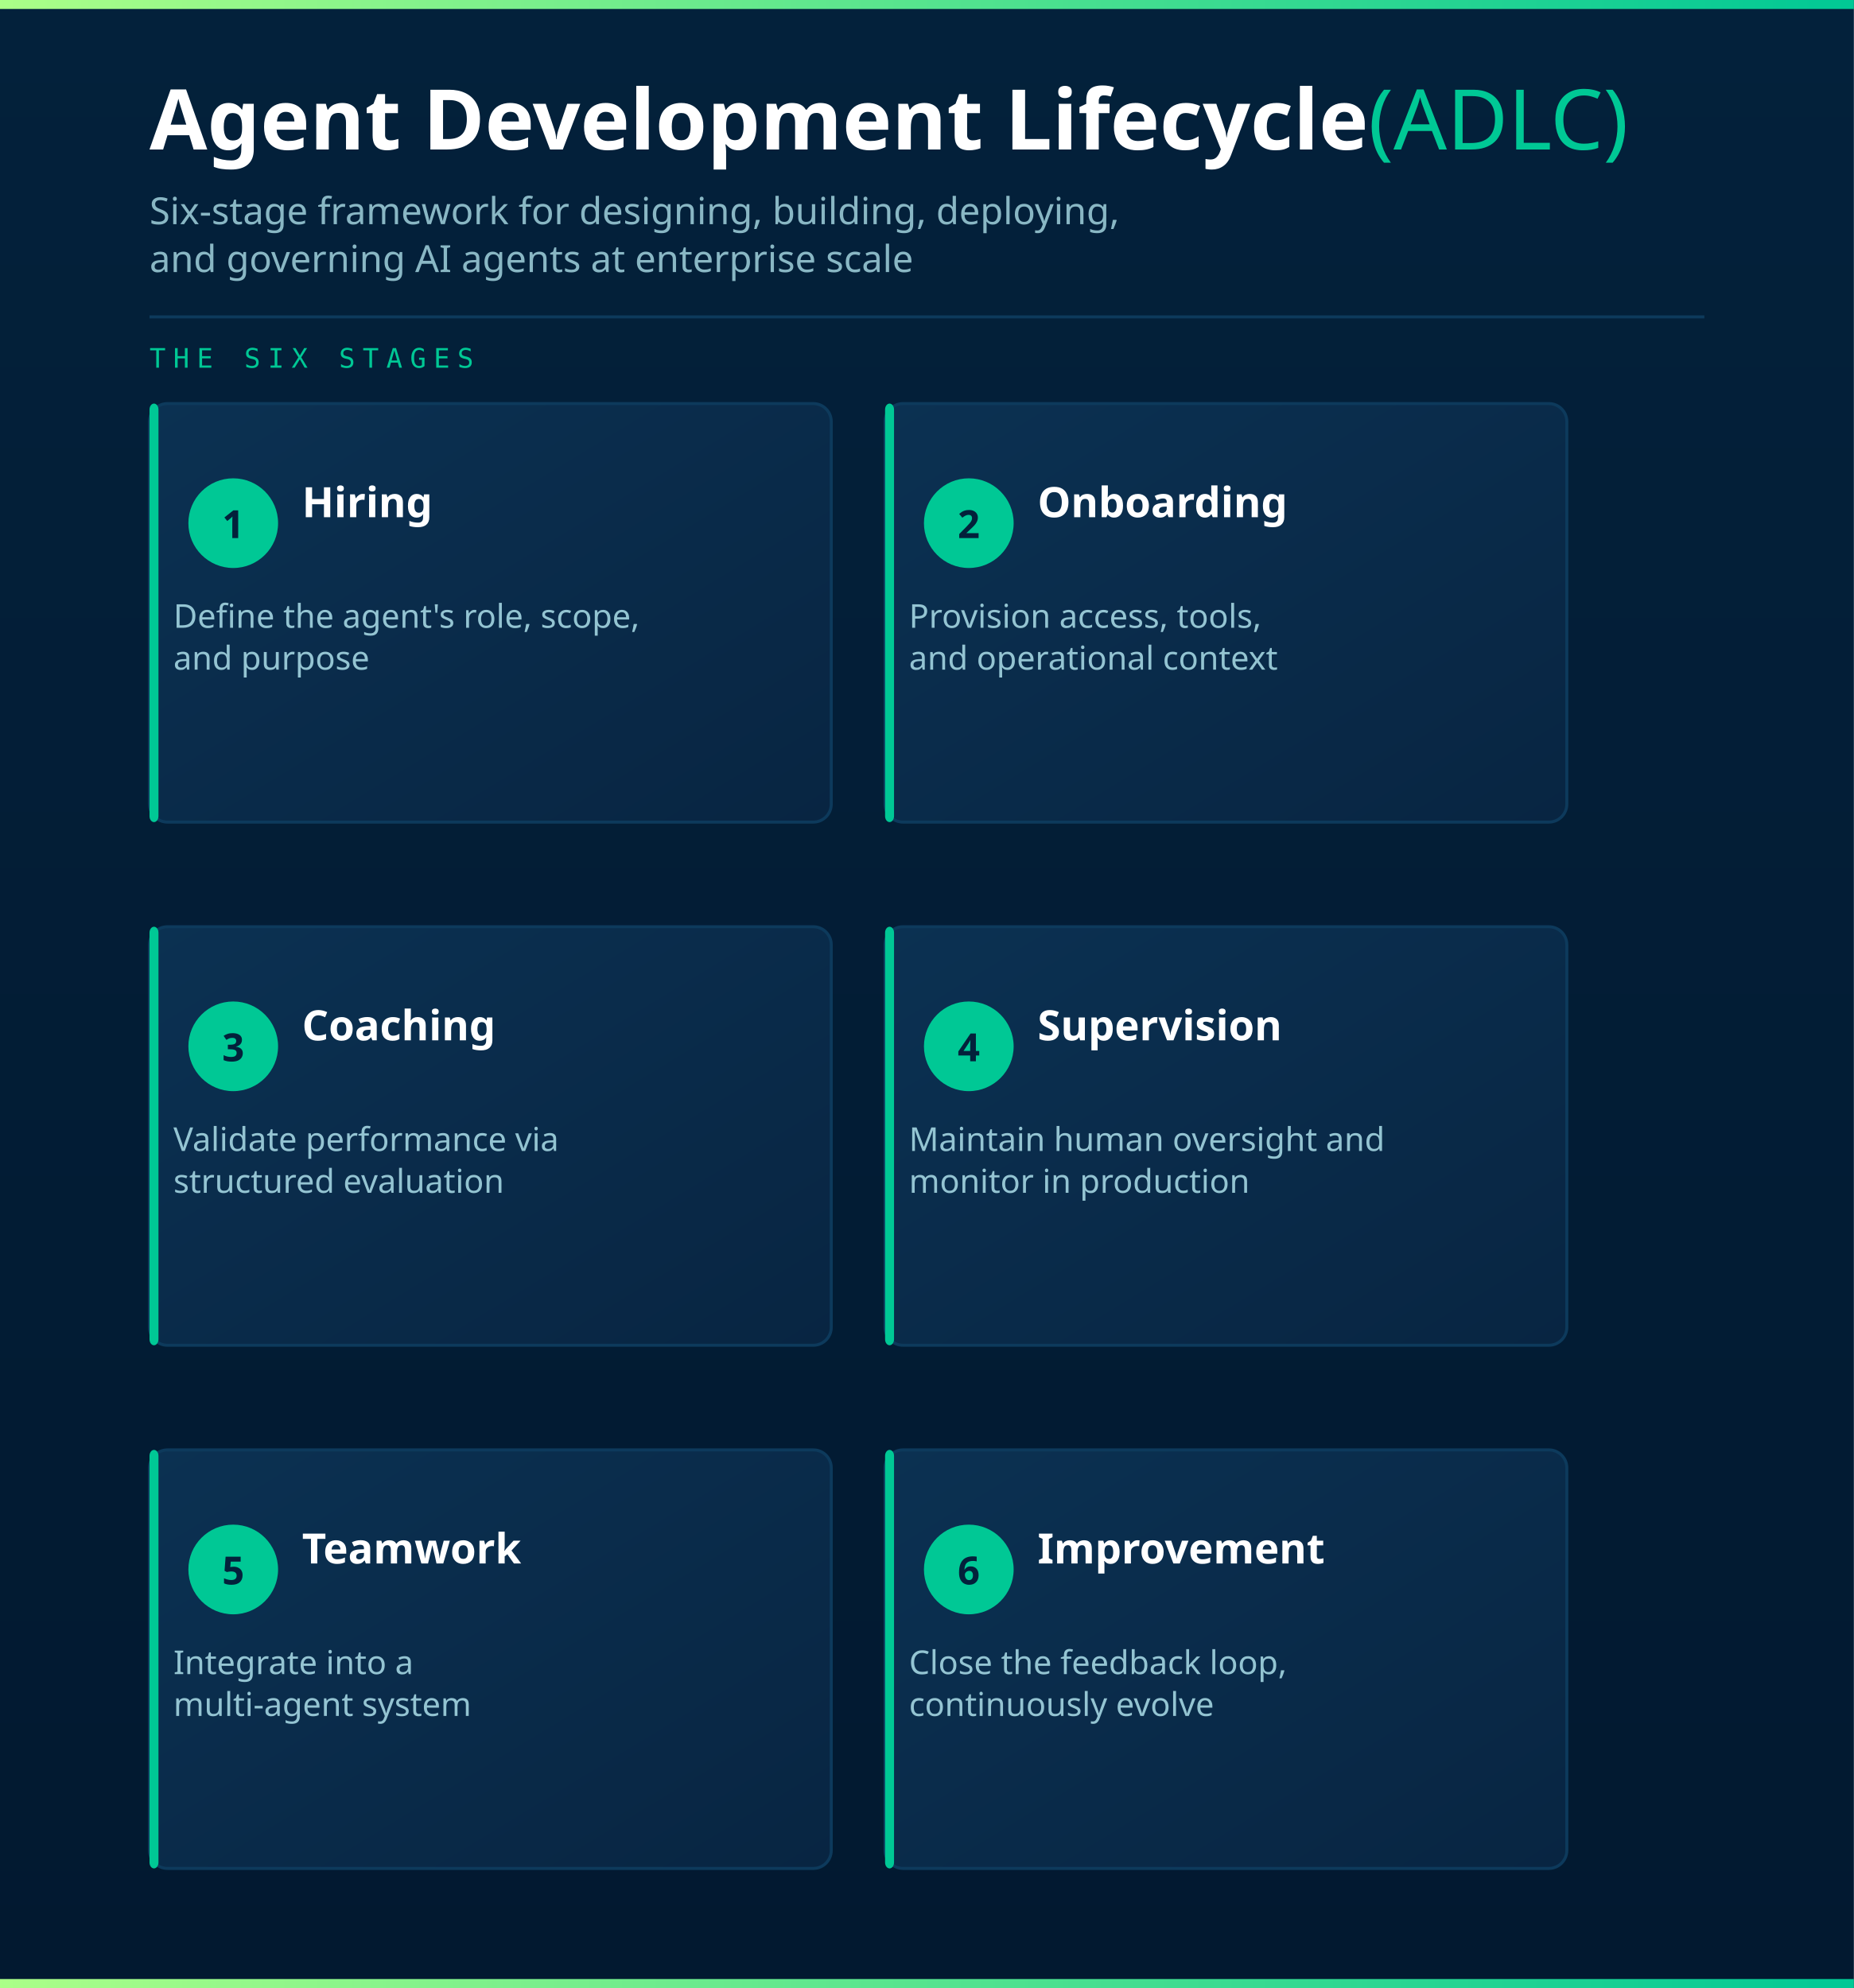
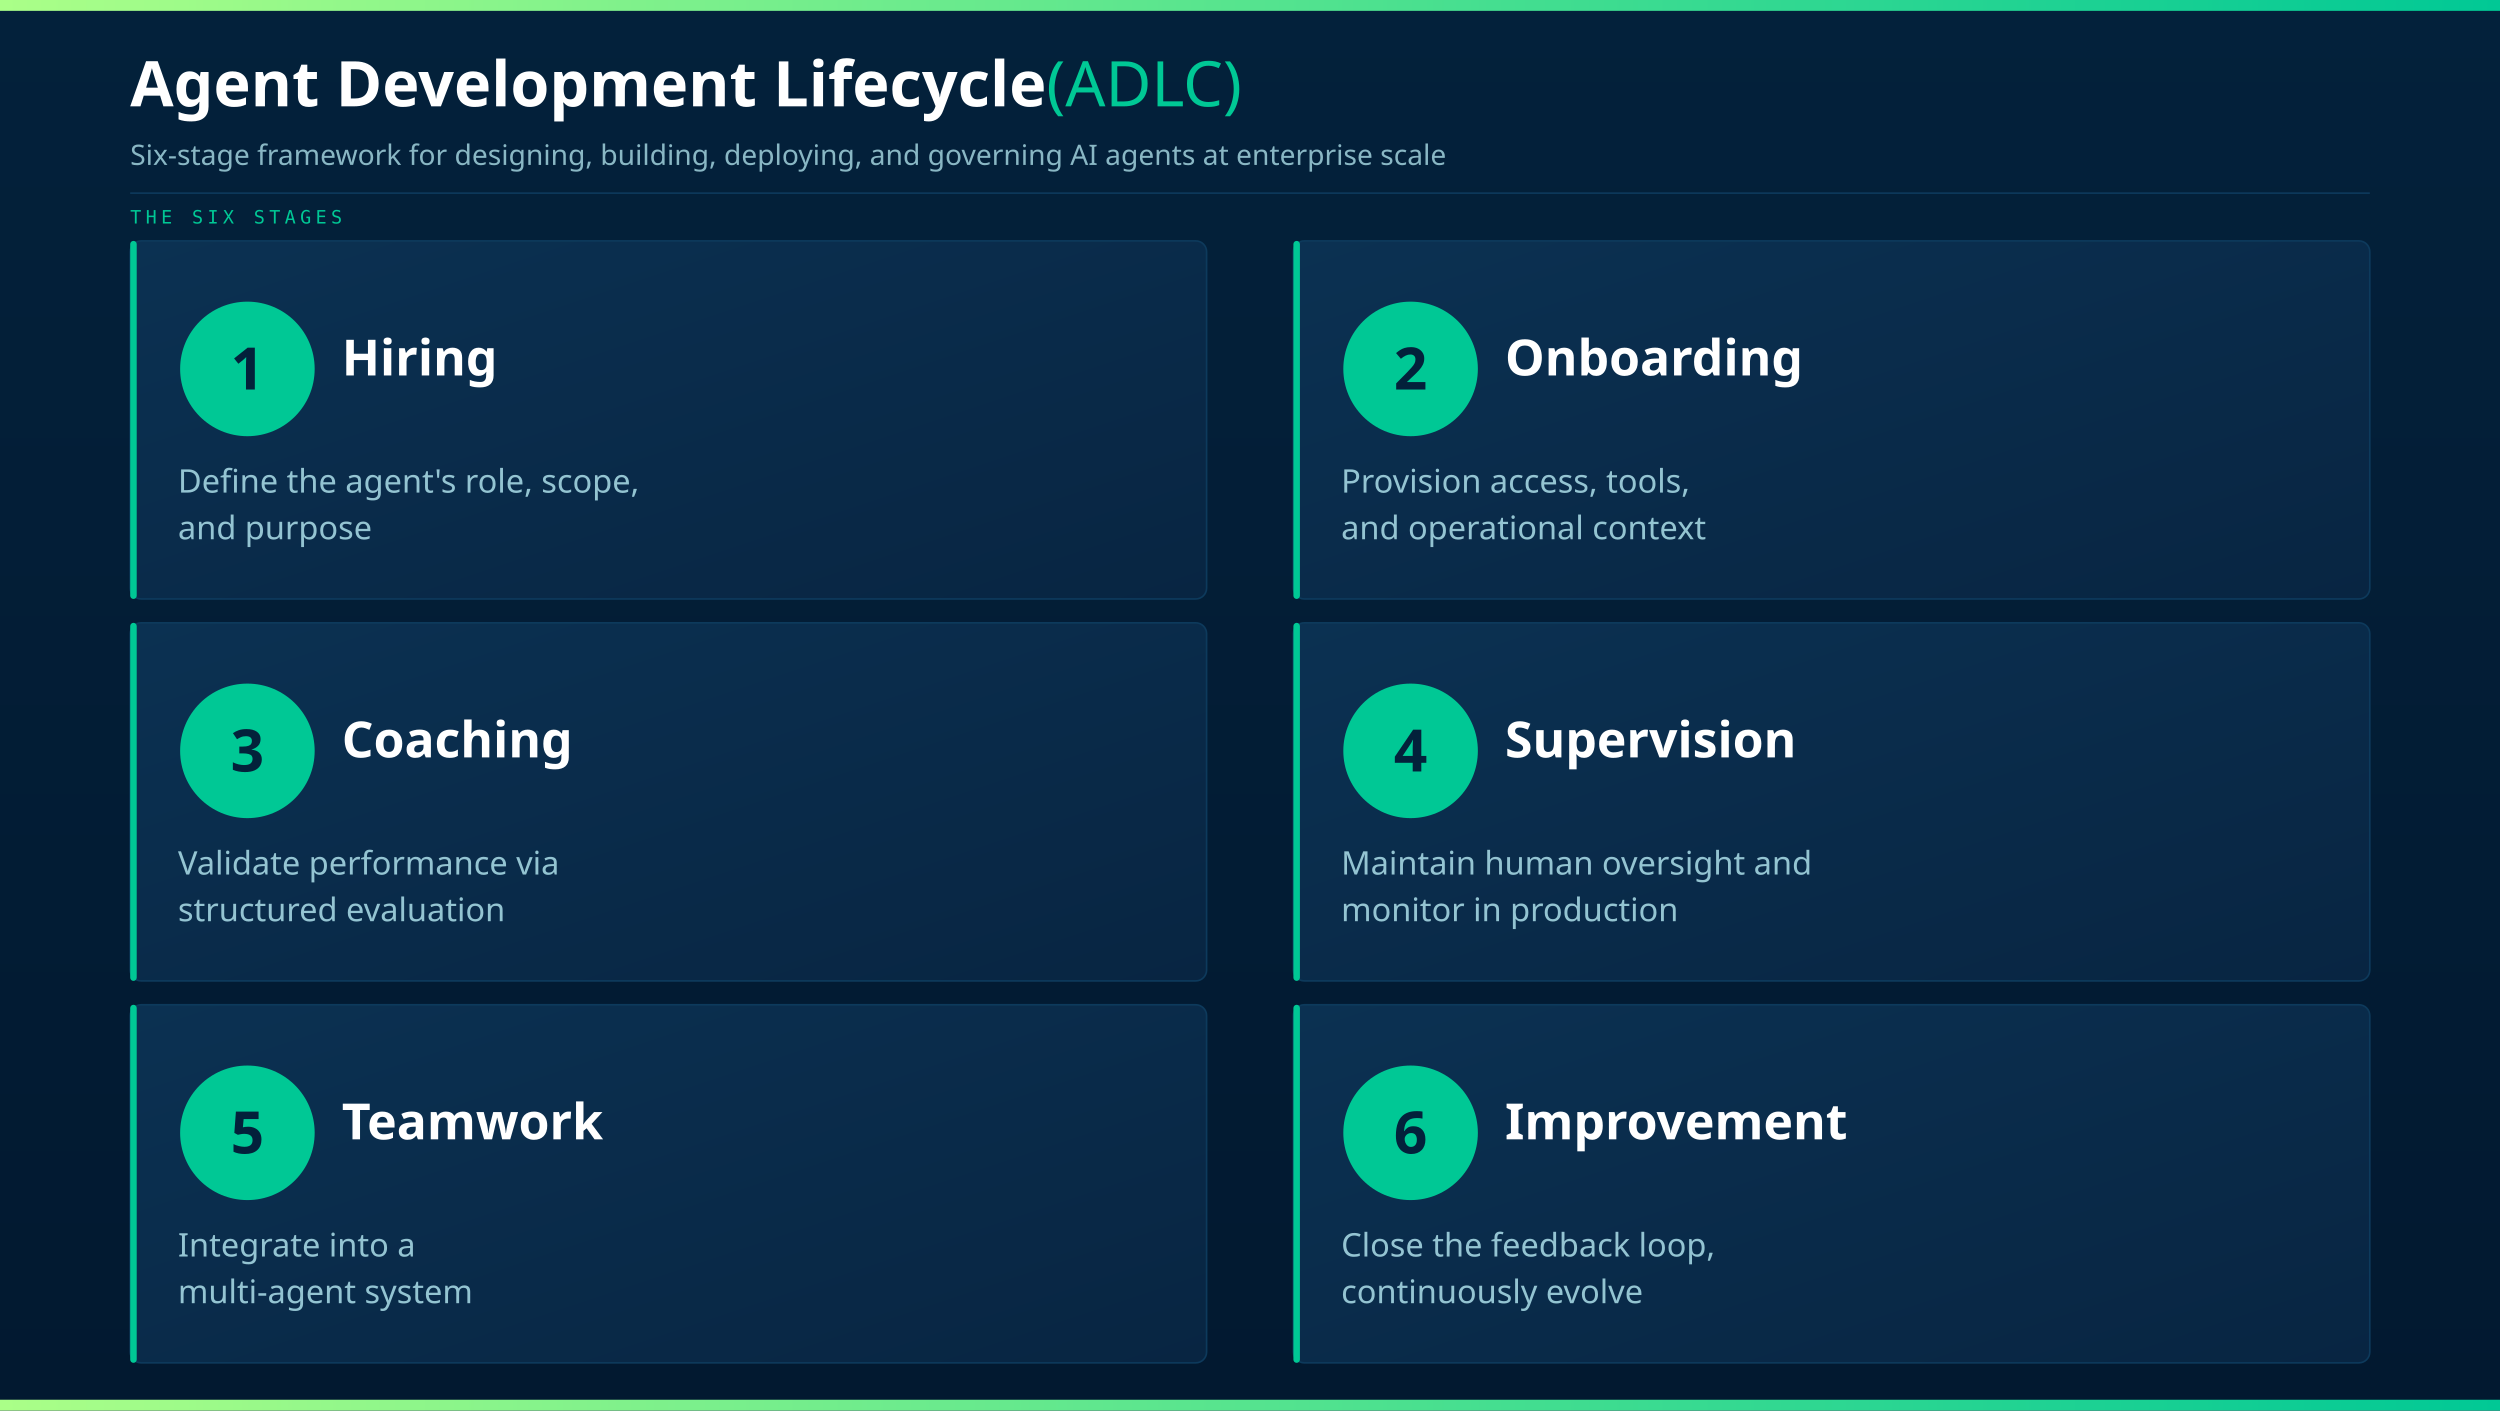
- <svg xmlns="http://www.w3.org/2000/svg" width="620" height="665" viewBox="0 0 620 665">
+ <svg xmlns="http://www.w3.org/2000/svg" width="2304" height="1300" viewBox="0 0 2304 1300">
  <defs>
    <linearGradient id="bgGrad" x1="0" y1="0" x2="0" y2="1">
      <stop offset="0%" stop-color="#03213B" />
      <stop offset="100%" stop-color="#021930" />
    </linearGradient>
    <linearGradient id="greenGrad" x1="0" y1="0" x2="1" y2="0">
      <stop offset="0%" stop-color="#ABFF88" />
      <stop offset="100%" stop-color="#00C895" />
    </linearGradient>
    <linearGradient id="cardGrad" x1="0" y1="0" x2="1" y2="1">
      <stop offset="0%" stop-color="#0B3152" />
      <stop offset="100%" stop-color="#082542" />
    </linearGradient>
  </defs>
-   <rect width="620" height="665" fill="url(#bgGrad)" />
-   <rect y="0" width="620" height="3" fill="url(#greenGrad)" />
-   <rect y="662" width="620" height="3" fill="url(#greenGrad)" />
-   <text x="50" y="50" font-family="'Figtree', 'Segoe UI', sans-serif" font-size="28" font-weight="700" fill="#FFFFFF">Agent Development Lifecycle<tspan fill="#00C895" font-weight="300"> (ADLC)</tspan>
+   <rect width="2304" height="1300" fill="url(#bgGrad)" />
+   <rect y="0" width="2304" height="10" fill="url(#greenGrad)" />
+   <rect y="1290" width="2304" height="10" fill="url(#greenGrad)" />
+   <text x="120" y="98" font-family="'Figtree', 'Segoe UI', sans-serif" font-size="58" font-weight="700" fill="#FFFFFF">Agent Development Lifecycle<tspan fill="#00C895" font-weight="300"> (ADLC)</tspan>
  </text>
-   <text x="50" y="75" font-family="'Figtree', 'Segoe UI', sans-serif" font-size="12.5" fill="#C2F7FF" opacity="0.7">Six-stage framework for designing, building, deploying,</text>
-   <text x="50" y="91" font-family="'Figtree', 'Segoe UI', sans-serif" font-size="12.5" fill="#C2F7FF" opacity="0.7">and governing AI agents at enterprise scale</text>
-   <line x1="50" y1="106" x2="570" y2="106" stroke="#0D3A5C" stroke-width="1" />
-   <text x="50" y="123" font-family="'Space Mono', monospace" font-size="9" fill="#00C895" letter-spacing="2.5">THE SIX STAGES</text>
-   <rect x="50" y="135" width="228" height="140" rx="6" fill="url(#cardGrad)" stroke="#0D3A5C" stroke-width="1" />
-   <rect x="50" y="135" width="3" height="140" rx="2" fill="#00C895" />
-   <circle cx="78" cy="175" r="15" fill="#00C895" />
-   <text x="78" y="180" font-family="'Figtree', sans-serif" font-size="13" font-weight="700" fill="#03213B" text-anchor="middle">1</text>
-   <text x="101" y="173" font-family="'Figtree', sans-serif" font-size="14" font-weight="700" fill="#FFFFFF">Hiring</text>
-   <text x="58" y="210" font-family="'Figtree', sans-serif" font-size="11" fill="#C2F7FF" opacity="0.75">Define the agent's role, scope,</text>
-   <text x="58" y="224" font-family="'Figtree', sans-serif" font-size="11" fill="#C2F7FF" opacity="0.75">and purpose</text>
-   <rect x="296" y="135" width="228" height="140" rx="6" fill="url(#cardGrad)" stroke="#0D3A5C" stroke-width="1" />
-   <rect x="296" y="135" width="3" height="140" rx="2" fill="#00C895" />
-   <circle cx="324" cy="175" r="15" fill="#00C895" />
-   <text x="324" y="180" font-family="'Figtree', sans-serif" font-size="13" font-weight="700" fill="#03213B" text-anchor="middle">2</text>
-   <text x="347" y="173" font-family="'Figtree', sans-serif" font-size="14" font-weight="700" fill="#FFFFFF">Onboarding</text>
-   <text x="304" y="210" font-family="'Figtree', sans-serif" font-size="11" fill="#C2F7FF" opacity="0.75">Provision access, tools,</text>
-   <text x="304" y="224" font-family="'Figtree', sans-serif" font-size="11" fill="#C2F7FF" opacity="0.75">and operational context</text>
-   <rect x="50" y="310" width="228" height="140" rx="6" fill="url(#cardGrad)" stroke="#0D3A5C" stroke-width="1" />
-   <rect x="50" y="310" width="3" height="140" rx="2" fill="#00C895" />
-   <circle cx="78" cy="350" r="15" fill="#00C895" />
-   <text x="78" y="355" font-family="'Figtree', sans-serif" font-size="13" font-weight="700" fill="#03213B" text-anchor="middle">3</text>
-   <text x="101" y="348" font-family="'Figtree', sans-serif" font-size="14" font-weight="700" fill="#FFFFFF">Coaching</text>
-   <text x="58" y="385" font-family="'Figtree', sans-serif" font-size="11" fill="#C2F7FF" opacity="0.75">Validate performance via</text>
-   <text x="58" y="399" font-family="'Figtree', sans-serif" font-size="11" fill="#C2F7FF" opacity="0.75">structured evaluation</text>
-   <rect x="296" y="310" width="228" height="140" rx="6" fill="url(#cardGrad)" stroke="#0D3A5C" stroke-width="1" />
-   <rect x="296" y="310" width="3" height="140" rx="2" fill="#00C895" />
-   <circle cx="324" cy="350" r="15" fill="#00C895" />
-   <text x="324" y="355" font-family="'Figtree', sans-serif" font-size="13" font-weight="700" fill="#03213B" text-anchor="middle">4</text>
-   <text x="347" y="348" font-family="'Figtree', sans-serif" font-size="14" font-weight="700" fill="#FFFFFF">Supervision</text>
-   <text x="304" y="385" font-family="'Figtree', sans-serif" font-size="11" fill="#C2F7FF" opacity="0.75">Maintain human oversight and</text>
-   <text x="304" y="399" font-family="'Figtree', sans-serif" font-size="11" fill="#C2F7FF" opacity="0.75">monitor in production</text>
-   <rect x="50" y="485" width="228" height="140" rx="6" fill="url(#cardGrad)" stroke="#0D3A5C" stroke-width="1" />
-   <rect x="50" y="485" width="3" height="140" rx="2" fill="#00C895" />
-   <circle cx="78" cy="525" r="15" fill="#00C895" />
-   <text x="78" y="530" font-family="'Figtree', sans-serif" font-size="13" font-weight="700" fill="#03213B" text-anchor="middle">5</text>
-   <text x="101" y="523" font-family="'Figtree', sans-serif" font-size="14" font-weight="700" fill="#FFFFFF">Teamwork</text>
-   <text x="58" y="560" font-family="'Figtree', sans-serif" font-size="11" fill="#C2F7FF" opacity="0.75">Integrate into a</text>
-   <text x="58" y="574" font-family="'Figtree', sans-serif" font-size="11" fill="#C2F7FF" opacity="0.75">multi-agent system</text>
-   <rect x="296" y="485" width="228" height="140" rx="6" fill="url(#cardGrad)" stroke="#0D3A5C" stroke-width="1" />
-   <rect x="296" y="485" width="3" height="140" rx="2" fill="#00C895" />
-   <circle cx="324" cy="525" r="15" fill="#00C895" />
-   <text x="324" y="530" font-family="'Figtree', sans-serif" font-size="13" font-weight="700" fill="#03213B" text-anchor="middle">6</text>
-   <text x="347" y="523" font-family="'Figtree', sans-serif" font-size="14" font-weight="700" fill="#FFFFFF">Improvement</text>
-   <text x="304" y="560" font-family="'Figtree', sans-serif" font-size="11" fill="#C2F7FF" opacity="0.75">Close the feedback loop,</text>
-   <text x="304" y="574" font-family="'Figtree', sans-serif" font-size="11" fill="#C2F7FF" opacity="0.75">continuously evolve</text>
+   <text x="120" y="152" font-family="'Figtree', 'Segoe UI', sans-serif" font-size="26" fill="#C2F7FF" opacity="0.7">Six-stage framework for designing, building, deploying, and governing AI agents at enterprise scale</text>
+   <line x1="120" y1="178" x2="2184" y2="178" stroke="#0D3A5C" stroke-width="1.5" />
+   <text x="120" y="206" font-family="'Space Mono', monospace" font-size="17" fill="#00C895" letter-spacing="4">THE SIX STAGES</text>
+   <rect x="120" y="222" width="992" height="330" rx="10" fill="url(#cardGrad)" stroke="#0D3A5C" stroke-width="1.5" />
+   <rect x="120" y="222" width="6" height="330" rx="3" fill="#00C895" />
+   <circle cx="228" cy="340" r="62" fill="#00C895" />
+   <text x="228" y="359" font-family="'Figtree', sans-serif" font-size="54" font-weight="700" fill="#03213B" text-anchor="middle">1</text>
+   <text x="315" y="346" font-family="'Figtree', sans-serif" font-size="46" font-weight="700" fill="#FFFFFF">Hiring</text>
+   <text x="164" y="454" font-family="'Figtree', sans-serif" font-size="30" fill="#C2F7FF" opacity="0.75">Define the agent's role, scope,</text>
+   <text x="164" y="497" font-family="'Figtree', sans-serif" font-size="30" fill="#C2F7FF" opacity="0.75">and purpose</text>
+   <rect x="1192" y="222" width="992" height="330" rx="10" fill="url(#cardGrad)" stroke="#0D3A5C" stroke-width="1.5" />
+   <rect x="1192" y="222" width="6" height="330" rx="3" fill="#00C895" />
+   <circle cx="1300" cy="340" r="62" fill="#00C895" />
+   <text x="1300" y="359" font-family="'Figtree', sans-serif" font-size="54" font-weight="700" fill="#03213B" text-anchor="middle">2</text>
+   <text x="1387" y="346" font-family="'Figtree', sans-serif" font-size="46" font-weight="700" fill="#FFFFFF">Onboarding</text>
+   <text x="1236" y="454" font-family="'Figtree', sans-serif" font-size="30" fill="#C2F7FF" opacity="0.75">Provision access, tools,</text>
+   <text x="1236" y="497" font-family="'Figtree', sans-serif" font-size="30" fill="#C2F7FF" opacity="0.75">and operational context</text>
+   <rect x="120" y="574" width="992" height="330" rx="10" fill="url(#cardGrad)" stroke="#0D3A5C" stroke-width="1.5" />
+   <rect x="120" y="574" width="6" height="330" rx="3" fill="#00C895" />
+   <circle cx="228" cy="692" r="62" fill="#00C895" />
+   <text x="228" y="711" font-family="'Figtree', sans-serif" font-size="54" font-weight="700" fill="#03213B" text-anchor="middle">3</text>
+   <text x="315" y="698" font-family="'Figtree', sans-serif" font-size="46" font-weight="700" fill="#FFFFFF">Coaching</text>
+   <text x="164" y="806" font-family="'Figtree', sans-serif" font-size="30" fill="#C2F7FF" opacity="0.75">Validate performance via</text>
+   <text x="164" y="849" font-family="'Figtree', sans-serif" font-size="30" fill="#C2F7FF" opacity="0.75">structured evaluation</text>
+   <rect x="1192" y="574" width="992" height="330" rx="10" fill="url(#cardGrad)" stroke="#0D3A5C" stroke-width="1.5" />
+   <rect x="1192" y="574" width="6" height="330" rx="3" fill="#00C895" />
+   <circle cx="1300" cy="692" r="62" fill="#00C895" />
+   <text x="1300" y="711" font-family="'Figtree', sans-serif" font-size="54" font-weight="700" fill="#03213B" text-anchor="middle">4</text>
+   <text x="1387" y="698" font-family="'Figtree', sans-serif" font-size="46" font-weight="700" fill="#FFFFFF">Supervision</text>
+   <text x="1236" y="806" font-family="'Figtree', sans-serif" font-size="30" fill="#C2F7FF" opacity="0.75">Maintain human oversight and</text>
+   <text x="1236" y="849" font-family="'Figtree', sans-serif" font-size="30" fill="#C2F7FF" opacity="0.75">monitor in production</text>
+   <rect x="120" y="926" width="992" height="330" rx="10" fill="url(#cardGrad)" stroke="#0D3A5C" stroke-width="1.5" />
+   <rect x="120" y="926" width="6" height="330" rx="3" fill="#00C895" />
+   <circle cx="228" cy="1044" r="62" fill="#00C895" />
+   <text x="228" y="1063" font-family="'Figtree', sans-serif" font-size="54" font-weight="700" fill="#03213B" text-anchor="middle">5</text>
+   <text x="315" y="1050" font-family="'Figtree', sans-serif" font-size="46" font-weight="700" fill="#FFFFFF">Teamwork</text>
+   <text x="164" y="1158" font-family="'Figtree', sans-serif" font-size="30" fill="#C2F7FF" opacity="0.75">Integrate into a</text>
+   <text x="164" y="1201" font-family="'Figtree', sans-serif" font-size="30" fill="#C2F7FF" opacity="0.75">multi-agent system</text>
+   <rect x="1192" y="926" width="992" height="330" rx="10" fill="url(#cardGrad)" stroke="#0D3A5C" stroke-width="1.5" />
+   <rect x="1192" y="926" width="6" height="330" rx="3" fill="#00C895" />
+   <circle cx="1300" cy="1044" r="62" fill="#00C895" />
+   <text x="1300" y="1063" font-family="'Figtree', sans-serif" font-size="54" font-weight="700" fill="#03213B" text-anchor="middle">6</text>
+   <text x="1387" y="1050" font-family="'Figtree', sans-serif" font-size="46" font-weight="700" fill="#FFFFFF">Improvement</text>
+   <text x="1236" y="1158" font-family="'Figtree', sans-serif" font-size="30" fill="#C2F7FF" opacity="0.75">Close the feedback loop,</text>
+   <text x="1236" y="1201" font-family="'Figtree', sans-serif" font-size="30" fill="#C2F7FF" opacity="0.75">continuously evolve</text>
</svg>
